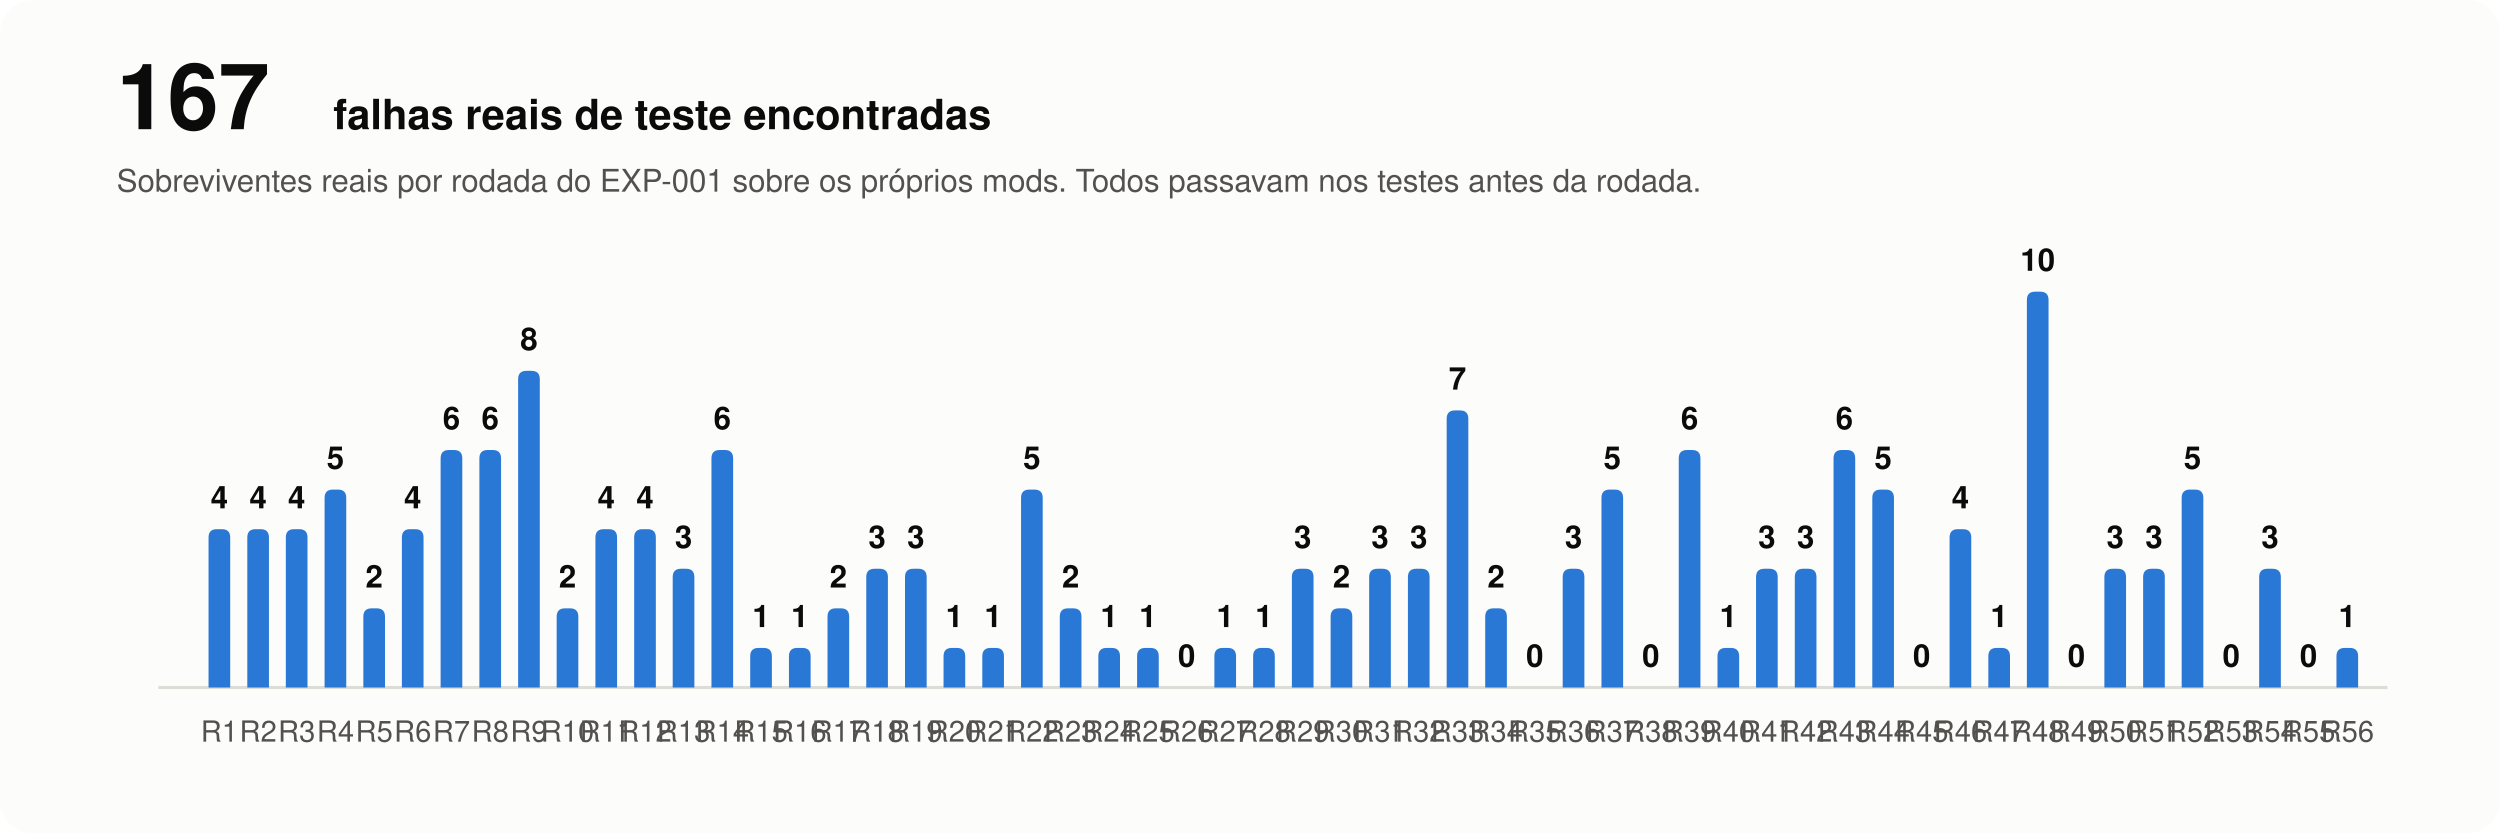
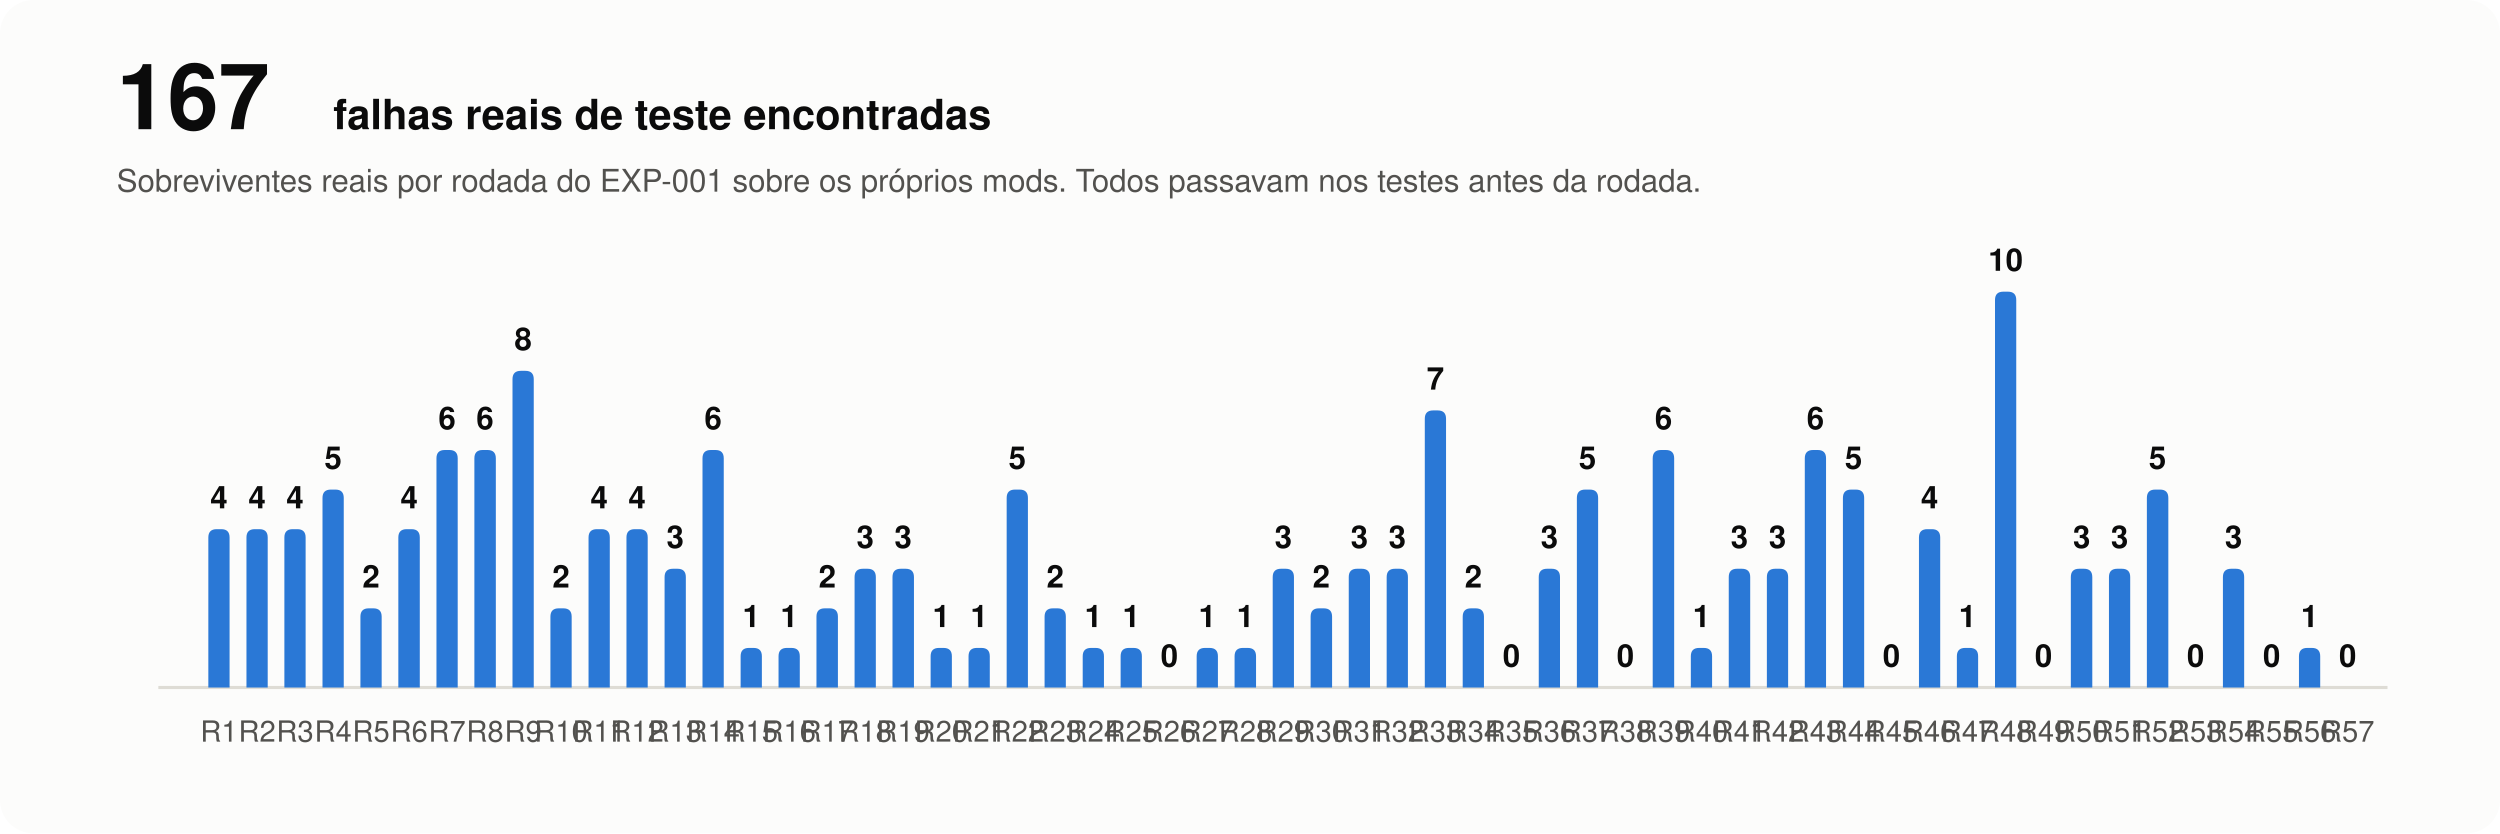
- <svg xmlns="http://www.w3.org/2000/svg" viewBox="0 0 1200 400" width="1200" height="400" role="img" aria-label="167 falhas reais de teste encontradas em 56 rodadas" font-family="ui-sans-serif, -apple-system, 'Segoe UI', Helvetica, Arial, sans-serif">
+ <svg xmlns="http://www.w3.org/2000/svg" viewBox="0 0 1200 400" width="1200" height="400" role="img" aria-label="167 falhas reais de teste encontradas em 57 rodadas" font-family="ui-sans-serif, -apple-system, 'Segoe UI', Helvetica, Arial, sans-serif">
  <style>
  .sup { fill: #fcfcfb; } .sup2 { fill: #f3f2ef; } .borda { stroke: #dedcd5; }
  .t1 { fill: #0b0b0b; } .t2 { fill: #52514e; } .t3 { fill: #8a887f; }
  .ac { fill: #2a78d6; } .acs { stroke: #2a78d6; } .acf { fill: #e8f1fb; }
  .ok { fill: #0f7a3d; } .okf { fill: #e3f3e8; }
  @media (prefers-color-scheme: dark) {
    .sup { fill: #1a1a19; } .sup2 { fill: #232322; } .borda { stroke: #3a3936; }
    .t1 { fill: #f0efec; } .t2 { fill: #c3c2b7; } .t3 { fill: #8f8d84; }
    .ac { fill: #3987e5; } .acs { stroke: #3987e5; } .acf { fill: #1d2c40; }
    .ok { fill: #4cc27a; } .okf { fill: #16301f; }
  }
  @media (prefers-reduced-motion: reduce) { * { animation: none !important; } }

  .barra { transform-box: fill-box; transform-origin: bottom; animation: cresce 1.1s cubic-bezier(.2,.8,.2,1); }
  @keyframes cresce { from { transform: scaleY(0); } to { transform: scaleY(1); } }
</style>
  <rect width="1200" height="400" rx="16" class="sup" />
  <text x="56" y="62" font-size="44" font-weight="800" class="t1">167</text>
  <text x="160" y="62" font-size="20" font-weight="700" class="t1">falhas reais de teste encontradas</text>
  <text x="56" y="92" font-size="15" class="t2">Sobreviventes reais por rodada do EXP-001 sobre os próprios mods. Todos passavam nos testes antes da rodada.</text>
  <line x1="76" y1="330" x2="1146" y2="330" class="borda" stroke-width="1.5" />
  <g class="barra">
-     <path d="M100.1,330 L100.1,258.0 Q100.1,254.0 104.1,254.0 L106.5,254.0 Q110.5,254.0 110.5,258.0 L110.5,330 Z" class="ac" />
-   </g>
-   <text x="105.3" y="244.0" font-size="15" font-weight="700" class="t1" text-anchor="middle">4</text>
-   <text x="105.3" y="356" font-size="14" class="t2" text-anchor="middle">R1</text>
-   <g class="barra">
-     <path d="M118.7,330 L118.7,258.0 Q118.7,254.0 122.7,254.0 L125.1,254.0 Q129.1,254.0 129.1,258.0 L129.1,330 Z" class="ac" />
-   </g>
-   <text x="123.9" y="244.0" font-size="15" font-weight="700" class="t1" text-anchor="middle">4</text>
-   <text x="123.9" y="356" font-size="14" class="t2" text-anchor="middle">R2</text>
-   <g class="barra">
-     <path d="M137.2,330 L137.2,258.0 Q137.2,254.0 141.2,254.0 L143.6,254.0 Q147.6,254.0 147.6,258.0 L147.6,330 Z" class="ac" />
-   </g>
-   <text x="142.4" y="244.0" font-size="15" font-weight="700" class="t1" text-anchor="middle">4</text>
-   <text x="142.4" y="356" font-size="14" class="t2" text-anchor="middle">R3</text>
-   <g class="barra">
-     <path d="M155.8,330 L155.8,239.0 Q155.8,235.0 159.8,235.0 L162.2,235.0 Q166.2,235.0 166.2,239.0 L166.2,330 Z" class="ac" />
-   </g>
-   <text x="161.0" y="225.0" font-size="15" font-weight="700" class="t1" text-anchor="middle">5</text>
-   <text x="161.0" y="356" font-size="14" class="t2" text-anchor="middle">R4</text>
-   <g class="barra">
-     <path d="M174.4,330 L174.4,296.0 Q174.4,292.0 178.4,292.0 L180.8,292.0 Q184.8,292.0 184.8,296.0 L184.8,330 Z" class="ac" />
-   </g>
-   <text x="179.6" y="282.0" font-size="15" font-weight="700" class="t1" text-anchor="middle">2</text>
-   <text x="179.6" y="356" font-size="14" class="t2" text-anchor="middle">R5</text>
-   <g class="barra">
-     <path d="M192.9,330 L192.9,258.0 Q192.9,254.0 196.9,254.0 L199.3,254.0 Q203.3,254.0 203.3,258.0 L203.3,330 Z" class="ac" />
-   </g>
-   <text x="198.1" y="244.0" font-size="15" font-weight="700" class="t1" text-anchor="middle">4</text>
-   <text x="198.1" y="356" font-size="14" class="t2" text-anchor="middle">R6</text>
-   <g class="barra">
-     <path d="M211.5,330 L211.5,220.0 Q211.5,216.0 215.5,216.0 L217.9,216.0 Q221.9,216.0 221.9,220.0 L221.9,330 Z" class="ac" />
-   </g>
-   <text x="216.7" y="206.0" font-size="15" font-weight="700" class="t1" text-anchor="middle">6</text>
-   <text x="216.7" y="356" font-size="14" class="t2" text-anchor="middle">R7</text>
-   <g class="barra">
-     <path d="M230.1,330 L230.1,220.0 Q230.1,216.0 234.1,216.0 L236.5,216.0 Q240.5,216.0 240.5,220.0 L240.5,330 Z" class="ac" />
-   </g>
-   <text x="235.3" y="206.0" font-size="15" font-weight="700" class="t1" text-anchor="middle">6</text>
-   <text x="235.3" y="356" font-size="14" class="t2" text-anchor="middle">R8</text>
-   <g class="barra">
-     <path d="M248.7,330 L248.7,182.0 Q248.7,178.0 252.7,178.0 L255.1,178.0 Q259.1,178.0 259.1,182.0 L259.1,330 Z" class="ac" />
-   </g>
-   <text x="253.9" y="168.0" font-size="15" font-weight="700" class="t1" text-anchor="middle">8</text>
-   <text x="253.9" y="356" font-size="14" class="t2" text-anchor="middle">R9</text>
-   <g class="barra">
-     <path d="M267.2,330 L267.2,296.0 Q267.2,292.0 271.2,292.0 L273.6,292.0 Q277.6,292.0 277.6,296.0 L277.6,330 Z" class="ac" />
-   </g>
-   <text x="272.4" y="282.0" font-size="15" font-weight="700" class="t1" text-anchor="middle">2</text>
-   <text x="272.4" y="356" font-size="14" class="t2" text-anchor="middle">R10</text>
-   <g class="barra">
-     <path d="M285.8,330 L285.8,258.0 Q285.8,254.0 289.8,254.0 L292.2,254.0 Q296.2,254.0 296.2,258.0 L296.2,330 Z" class="ac" />
-   </g>
-   <text x="291.0" y="244.0" font-size="15" font-weight="700" class="t1" text-anchor="middle">4</text>
-   <text x="291.0" y="356" font-size="14" class="t2" text-anchor="middle">R11</text>
-   <g class="barra">
-     <path d="M304.4,330 L304.4,258.0 Q304.4,254.0 308.4,254.0 L310.8,254.0 Q314.8,254.0 314.8,258.0 L314.8,330 Z" class="ac" />
-   </g>
-   <text x="309.6" y="244.0" font-size="15" font-weight="700" class="t1" text-anchor="middle">4</text>
-   <text x="309.6" y="356" font-size="14" class="t2" text-anchor="middle">R12</text>
-   <g class="barra">
-     <path d="M322.9,330 L322.9,277.0 Q322.9,273.0 326.9,273.0 L329.3,273.0 Q333.3,273.0 333.3,277.0 L333.3,330 Z" class="ac" />
-   </g>
-   <text x="328.1" y="263.0" font-size="15" font-weight="700" class="t1" text-anchor="middle">3</text>
-   <text x="328.1" y="356" font-size="14" class="t2" text-anchor="middle">R13</text>
-   <g class="barra">
-     <path d="M341.5,330 L341.5,220.0 Q341.5,216.0 345.5,216.0 L347.9,216.0 Q351.9,216.0 351.9,220.0 L351.9,330 Z" class="ac" />
-   </g>
-   <text x="346.7" y="206.0" font-size="15" font-weight="700" class="t1" text-anchor="middle">6</text>
-   <text x="346.7" y="356" font-size="14" class="t2" text-anchor="middle">R14</text>
-   <g class="barra">
-     <path d="M360.1,330 L360.1,315.0 Q360.1,311.0 364.1,311.0 L366.5,311.0 Q370.5,311.0 370.5,315.0 L370.5,330 Z" class="ac" />
-   </g>
-   <text x="365.3" y="301.0" font-size="15" font-weight="700" class="t1" text-anchor="middle">1</text>
-   <text x="365.3" y="356" font-size="14" class="t2" text-anchor="middle">R15</text>
-   <g class="barra">
-     <path d="M378.7,330 L378.7,315.0 Q378.7,311.0 382.7,311.0 L385.1,311.0 Q389.1,311.0 389.1,315.0 L389.1,330 Z" class="ac" />
-   </g>
-   <text x="383.9" y="301.0" font-size="15" font-weight="700" class="t1" text-anchor="middle">1</text>
-   <text x="383.9" y="356" font-size="14" class="t2" text-anchor="middle">R16</text>
-   <g class="barra">
-     <path d="M397.2,330 L397.2,296.0 Q397.2,292.0 401.2,292.0 L403.6,292.0 Q407.6,292.0 407.6,296.0 L407.6,330 Z" class="ac" />
-   </g>
-   <text x="402.4" y="282.0" font-size="15" font-weight="700" class="t1" text-anchor="middle">2</text>
-   <text x="402.4" y="356" font-size="14" class="t2" text-anchor="middle">R17</text>
-   <g class="barra">
-     <path d="M415.8,330 L415.8,277.0 Q415.8,273.0 419.8,273.0 L422.2,273.0 Q426.2,273.0 426.2,277.0 L426.2,330 Z" class="ac" />
-   </g>
-   <text x="421.0" y="263.0" font-size="15" font-weight="700" class="t1" text-anchor="middle">3</text>
-   <text x="421.0" y="356" font-size="14" class="t2" text-anchor="middle">R18</text>
-   <g class="barra">
-     <path d="M434.4,330 L434.4,277.0 Q434.4,273.0 438.4,273.0 L440.8,273.0 Q444.8,273.0 444.8,277.0 L444.8,330 Z" class="ac" />
-   </g>
-   <text x="439.6" y="263.0" font-size="15" font-weight="700" class="t1" text-anchor="middle">3</text>
-   <text x="439.6" y="356" font-size="14" class="t2" text-anchor="middle">R19</text>
-   <g class="barra">
-     <path d="M452.9,330 L452.9,315.0 Q452.9,311.0 456.9,311.0 L459.3,311.0 Q463.3,311.0 463.3,315.0 L463.3,330 Z" class="ac" />
-   </g>
-   <text x="458.1" y="301.0" font-size="15" font-weight="700" class="t1" text-anchor="middle">1</text>
-   <text x="458.1" y="356" font-size="14" class="t2" text-anchor="middle">R20</text>
-   <g class="barra">
-     <path d="M471.5,330 L471.5,315.0 Q471.5,311.0 475.5,311.0 L477.9,311.0 Q481.9,311.0 481.9,315.0 L481.9,330 Z" class="ac" />
-   </g>
-   <text x="476.7" y="301.0" font-size="15" font-weight="700" class="t1" text-anchor="middle">1</text>
-   <text x="476.7" y="356" font-size="14" class="t2" text-anchor="middle">R21</text>
-   <g class="barra">
-     <path d="M490.1,330 L490.1,239.0 Q490.1,235.0 494.1,235.0 L496.5,235.0 Q500.5,235.0 500.5,239.0 L500.5,330 Z" class="ac" />
-   </g>
-   <text x="495.3" y="225.0" font-size="15" font-weight="700" class="t1" text-anchor="middle">5</text>
-   <text x="495.3" y="356" font-size="14" class="t2" text-anchor="middle">R22</text>
-   <g class="barra">
-     <path d="M508.7,330 L508.7,296.0 Q508.7,292.0 512.7,292.0 L515.1,292.0 Q519.1,292.0 519.1,296.0 L519.1,330 Z" class="ac" />
-   </g>
-   <text x="513.9" y="282.0" font-size="15" font-weight="700" class="t1" text-anchor="middle">2</text>
-   <text x="513.9" y="356" font-size="14" class="t2" text-anchor="middle">R23</text>
-   <g class="barra">
-     <path d="M527.2,330 L527.2,315.0 Q527.2,311.0 531.2,311.0 L533.6,311.0 Q537.6,311.0 537.6,315.0 L537.6,330 Z" class="ac" />
-   </g>
-   <text x="532.4" y="301.0" font-size="15" font-weight="700" class="t1" text-anchor="middle">1</text>
-   <text x="532.4" y="356" font-size="14" class="t2" text-anchor="middle">R24</text>
-   <g class="barra">
-     <path d="M545.8,330 L545.8,315.0 Q545.8,311.0 549.8,311.0 L552.2,311.0 Q556.2,311.0 556.2,315.0 L556.2,330 Z" class="ac" />
-   </g>
-   <text x="551.0" y="301.0" font-size="15" font-weight="700" class="t1" text-anchor="middle">1</text>
-   <text x="551.0" y="356" font-size="14" class="t2" text-anchor="middle">R25</text>
-   <g class="barra">
-     <path d="M564.4,330 L564.4,330.0 Q564.4,330.0 564.4,330.0 L574.8,330.0 Q574.8,330.0 574.8,330.0 L574.8,330 Z" class="ac" />
-   </g>
-   <text x="569.6" y="320.0" font-size="15" font-weight="700" class="t1" text-anchor="middle">0</text>
-   <text x="569.6" y="356" font-size="14" class="t2" text-anchor="middle">R26</text>
-   <g class="barra">
-     <path d="M582.9,330 L582.9,315.0 Q582.9,311.0 586.9,311.0 L589.3,311.0 Q593.3,311.0 593.3,315.0 L593.3,330 Z" class="ac" />
-   </g>
-   <text x="588.1" y="301.0" font-size="15" font-weight="700" class="t1" text-anchor="middle">1</text>
-   <text x="588.1" y="356" font-size="14" class="t2" text-anchor="middle">R27</text>
-   <g class="barra">
-     <path d="M601.5,330 L601.5,315.0 Q601.5,311.0 605.5,311.0 L607.9,311.0 Q611.9,311.0 611.9,315.0 L611.9,330 Z" class="ac" />
-   </g>
-   <text x="606.7" y="301.0" font-size="15" font-weight="700" class="t1" text-anchor="middle">1</text>
-   <text x="606.7" y="356" font-size="14" class="t2" text-anchor="middle">R28</text>
-   <g class="barra">
-     <path d="M620.1,330 L620.1,277.0 Q620.1,273.0 624.1,273.0 L626.5,273.0 Q630.5,273.0 630.5,277.0 L630.5,330 Z" class="ac" />
-   </g>
-   <text x="625.3" y="263.0" font-size="15" font-weight="700" class="t1" text-anchor="middle">3</text>
-   <text x="625.3" y="356" font-size="14" class="t2" text-anchor="middle">R29</text>
-   <g class="barra">
-     <path d="M638.7,330 L638.7,296.0 Q638.7,292.0 642.7,292.0 L645.1,292.0 Q649.1,292.0 649.1,296.0 L649.1,330 Z" class="ac" />
-   </g>
-   <text x="643.9" y="282.0" font-size="15" font-weight="700" class="t1" text-anchor="middle">2</text>
-   <text x="643.9" y="356" font-size="14" class="t2" text-anchor="middle">R30</text>
-   <g class="barra">
-     <path d="M657.2,330 L657.2,277.0 Q657.2,273.0 661.2,273.0 L663.6,273.0 Q667.6,273.0 667.6,277.0 L667.6,330 Z" class="ac" />
-   </g>
-   <text x="662.4" y="263.0" font-size="15" font-weight="700" class="t1" text-anchor="middle">3</text>
-   <text x="662.4" y="356" font-size="14" class="t2" text-anchor="middle">R31</text>
-   <g class="barra">
-     <path d="M675.8,330 L675.8,277.0 Q675.8,273.0 679.8,273.0 L682.2,273.0 Q686.2,273.0 686.2,277.0 L686.2,330 Z" class="ac" />
-   </g>
-   <text x="681.0" y="263.0" font-size="15" font-weight="700" class="t1" text-anchor="middle">3</text>
-   <text x="681.0" y="356" font-size="14" class="t2" text-anchor="middle">R32</text>
-   <g class="barra">
-     <path d="M694.4,330 L694.4,201.0 Q694.4,197.0 698.4,197.0 L700.8,197.0 Q704.8,197.0 704.8,201.0 L704.8,330 Z" class="ac" />
-   </g>
-   <text x="699.6" y="187.0" font-size="15" font-weight="700" class="t1" text-anchor="middle">7</text>
-   <text x="699.6" y="356" font-size="14" class="t2" text-anchor="middle">R33</text>
-   <g class="barra">
-     <path d="M712.9,330 L712.9,296.0 Q712.9,292.0 716.9,292.0 L719.3,292.0 Q723.3,292.0 723.3,296.0 L723.3,330 Z" class="ac" />
-   </g>
-   <text x="718.1" y="282.0" font-size="15" font-weight="700" class="t1" text-anchor="middle">2</text>
-   <text x="718.1" y="356" font-size="14" class="t2" text-anchor="middle">R34</text>
-   <g class="barra">
-     <path d="M731.5,330 L731.5,330.0 Q731.5,330.0 731.5,330.0 L741.9,330.0 Q741.9,330.0 741.9,330.0 L741.9,330 Z" class="ac" />
-   </g>
-   <text x="736.7" y="320.0" font-size="15" font-weight="700" class="t1" text-anchor="middle">0</text>
-   <text x="736.7" y="356" font-size="14" class="t2" text-anchor="middle">R35</text>
-   <g class="barra">
-     <path d="M750.1,330 L750.1,277.0 Q750.1,273.0 754.1,273.0 L756.5,273.0 Q760.5,273.0 760.5,277.0 L760.5,330 Z" class="ac" />
-   </g>
-   <text x="755.3" y="263.0" font-size="15" font-weight="700" class="t1" text-anchor="middle">3</text>
-   <text x="755.3" y="356" font-size="14" class="t2" text-anchor="middle">R36</text>
-   <g class="barra">
-     <path d="M768.7,330 L768.7,239.0 Q768.7,235.0 772.7,235.0 L775.1,235.0 Q779.1,235.0 779.1,239.0 L779.1,330 Z" class="ac" />
-   </g>
-   <text x="773.9" y="225.0" font-size="15" font-weight="700" class="t1" text-anchor="middle">5</text>
-   <text x="773.9" y="356" font-size="14" class="t2" text-anchor="middle">R37</text>
-   <g class="barra">
-     <path d="M787.2,330 L787.2,330.0 Q787.2,330.0 787.2,330.0 L797.6,330.0 Q797.6,330.0 797.6,330.0 L797.6,330 Z" class="ac" />
-   </g>
-   <text x="792.4" y="320.0" font-size="15" font-weight="700" class="t1" text-anchor="middle">0</text>
-   <text x="792.4" y="356" font-size="14" class="t2" text-anchor="middle">R38</text>
-   <g class="barra">
-     <path d="M805.8,330 L805.8,220.0 Q805.8,216.0 809.8,216.0 L812.2,216.0 Q816.2,216.0 816.2,220.0 L816.2,330 Z" class="ac" />
-   </g>
-   <text x="811.0" y="206.0" font-size="15" font-weight="700" class="t1" text-anchor="middle">6</text>
-   <text x="811.0" y="356" font-size="14" class="t2" text-anchor="middle">R39</text>
-   <g class="barra">
-     <path d="M824.4,330 L824.4,315.0 Q824.4,311.0 828.4,311.0 L830.8,311.0 Q834.8,311.0 834.8,315.0 L834.8,330 Z" class="ac" />
-   </g>
-   <text x="829.6" y="301.0" font-size="15" font-weight="700" class="t1" text-anchor="middle">1</text>
-   <text x="829.6" y="356" font-size="14" class="t2" text-anchor="middle">R40</text>
-   <g class="barra">
-     <path d="M842.9,330 L842.9,277.0 Q842.9,273.0 846.9,273.0 L849.3,273.0 Q853.3,273.0 853.3,277.0 L853.3,330 Z" class="ac" />
-   </g>
-   <text x="848.1" y="263.0" font-size="15" font-weight="700" class="t1" text-anchor="middle">3</text>
-   <text x="848.1" y="356" font-size="14" class="t2" text-anchor="middle">R41</text>
-   <g class="barra">
-     <path d="M861.5,330 L861.5,277.0 Q861.5,273.0 865.5,273.0 L867.9,273.0 Q871.9,273.0 871.9,277.0 L871.9,330 Z" class="ac" />
-   </g>
-   <text x="866.7" y="263.0" font-size="15" font-weight="700" class="t1" text-anchor="middle">3</text>
-   <text x="866.7" y="356" font-size="14" class="t2" text-anchor="middle">R42</text>
-   <g class="barra">
-     <path d="M880.1,330 L880.1,220.0 Q880.1,216.0 884.1,216.0 L886.5,216.0 Q890.5,216.0 890.5,220.0 L890.5,330 Z" class="ac" />
-   </g>
-   <text x="885.3" y="206.0" font-size="15" font-weight="700" class="t1" text-anchor="middle">6</text>
-   <text x="885.3" y="356" font-size="14" class="t2" text-anchor="middle">R43</text>
-   <g class="barra">
-     <path d="M898.7,330 L898.7,239.0 Q898.7,235.0 902.7,235.0 L905.1,235.0 Q909.1,235.0 909.1,239.0 L909.1,330 Z" class="ac" />
-   </g>
-   <text x="903.9" y="225.0" font-size="15" font-weight="700" class="t1" text-anchor="middle">5</text>
-   <text x="903.9" y="356" font-size="14" class="t2" text-anchor="middle">R44</text>
-   <g class="barra">
-     <path d="M917.2,330 L917.2,330.0 Q917.2,330.0 917.2,330.0 L927.6,330.0 Q927.6,330.0 927.6,330.0 L927.6,330 Z" class="ac" />
-   </g>
-   <text x="922.4" y="320.0" font-size="15" font-weight="700" class="t1" text-anchor="middle">0</text>
-   <text x="922.4" y="356" font-size="14" class="t2" text-anchor="middle">R45</text>
-   <g class="barra">
-     <path d="M935.8,330 L935.8,258.0 Q935.8,254.0 939.8,254.0 L942.2,254.0 Q946.2,254.0 946.2,258.0 L946.2,330 Z" class="ac" />
-   </g>
-   <text x="941.0" y="244.0" font-size="15" font-weight="700" class="t1" text-anchor="middle">4</text>
-   <text x="941.0" y="356" font-size="14" class="t2" text-anchor="middle">R46</text>
-   <g class="barra">
-     <path d="M954.4,330 L954.4,315.0 Q954.4,311.0 958.4,311.0 L960.8,311.0 Q964.8,311.0 964.8,315.0 L964.8,330 Z" class="ac" />
-   </g>
-   <text x="959.6" y="301.0" font-size="15" font-weight="700" class="t1" text-anchor="middle">1</text>
-   <text x="959.6" y="356" font-size="14" class="t2" text-anchor="middle">R47</text>
-   <g class="barra">
-     <path d="M972.9,330 L972.9,144.0 Q972.9,140.0 976.9,140.0 L979.3,140.0 Q983.3,140.0 983.3,144.0 L983.3,330 Z" class="ac" />
-   </g>
-   <text x="978.1" y="130.0" font-size="15" font-weight="700" class="t1" text-anchor="middle">10</text>
-   <text x="978.1" y="356" font-size="14" class="t2" text-anchor="middle">R48</text>
-   <g class="barra">
-     <path d="M991.5,330 L991.5,330.0 Q991.5,330.0 991.5,330.0 L1001.9,330.0 Q1001.9,330.0 1001.9,330.0 L1001.9,330 Z" class="ac" />
-   </g>
-   <text x="996.7" y="320.0" font-size="15" font-weight="700" class="t1" text-anchor="middle">0</text>
-   <text x="996.7" y="356" font-size="14" class="t2" text-anchor="middle">R49</text>
-   <g class="barra">
-     <path d="M1010.1,330 L1010.1,277.0 Q1010.1,273.0 1014.1,273.0 L1016.5,273.0 Q1020.5,273.0 1020.5,277.0 L1020.5,330 Z" class="ac" />
-   </g>
-   <text x="1015.3" y="263.0" font-size="15" font-weight="700" class="t1" text-anchor="middle">3</text>
-   <text x="1015.3" y="356" font-size="14" class="t2" text-anchor="middle">R50</text>
-   <g class="barra">
-     <path d="M1028.7,330 L1028.7,277.0 Q1028.7,273.0 1032.7,273.0 L1035.1,273.0 Q1039.1,273.0 1039.1,277.0 L1039.1,330 Z" class="ac" />
-   </g>
-   <text x="1033.9" y="263.0" font-size="15" font-weight="700" class="t1" text-anchor="middle">3</text>
-   <text x="1033.9" y="356" font-size="14" class="t2" text-anchor="middle">R51</text>
-   <g class="barra">
-     <path d="M1047.2,330 L1047.2,239.0 Q1047.2,235.0 1051.2,235.0 L1053.6,235.0 Q1057.6,235.0 1057.6,239.0 L1057.6,330 Z" class="ac" />
-   </g>
-   <text x="1052.4" y="225.0" font-size="15" font-weight="700" class="t1" text-anchor="middle">5</text>
-   <text x="1052.4" y="356" font-size="14" class="t2" text-anchor="middle">R52</text>
-   <g class="barra">
-     <path d="M1065.8,330 L1065.8,330.0 Q1065.8,330.0 1065.8,330.0 L1076.2,330.0 Q1076.2,330.0 1076.2,330.0 L1076.2,330 Z" class="ac" />
-   </g>
-   <text x="1071.0" y="320.0" font-size="15" font-weight="700" class="t1" text-anchor="middle">0</text>
-   <text x="1071.0" y="356" font-size="14" class="t2" text-anchor="middle">R53</text>
-   <g class="barra">
-     <path d="M1084.4,330 L1084.4,277.0 Q1084.4,273.0 1088.4,273.0 L1090.8,273.0 Q1094.8,273.0 1094.8,277.0 L1094.8,330 Z" class="ac" />
-   </g>
-   <text x="1089.6" y="263.0" font-size="15" font-weight="700" class="t1" text-anchor="middle">3</text>
-   <text x="1089.6" y="356" font-size="14" class="t2" text-anchor="middle">R54</text>
-   <g class="barra">
-     <path d="M1102.9,330 L1102.9,330.0 Q1102.9,330.0 1102.9,330.0 L1113.3,330.0 Q1113.3,330.0 1113.3,330.0 L1113.3,330 Z" class="ac" />
-   </g>
-   <text x="1108.1" y="320.0" font-size="15" font-weight="700" class="t1" text-anchor="middle">0</text>
-   <text x="1108.1" y="356" font-size="14" class="t2" text-anchor="middle">R55</text>
-   <g class="barra">
-     <path d="M1121.5,330 L1121.5,315.0 Q1121.5,311.0 1125.5,311.0 L1127.9,311.0 Q1131.9,311.0 1131.9,315.0 L1131.9,330 Z" class="ac" />
-   </g>
-   <text x="1126.7" y="301.0" font-size="15" font-weight="700" class="t1" text-anchor="middle">1</text>
-   <text x="1126.7" y="356" font-size="14" class="t2" text-anchor="middle">R56</text>
+     <path d="M100.0,330 L100.0,258.0 Q100.0,254.0 104.0,254.0 L106.2,254.0 Q110.2,254.0 110.2,258.0 L110.2,330 Z" class="ac" />
+   </g>
+   <text x="105.1" y="244.0" font-size="15" font-weight="700" class="t1" text-anchor="middle">4</text>
+   <text x="105.1" y="356" font-size="14" class="t2" text-anchor="middle">R1</text>
+   <g class="barra">
+     <path d="M118.3,330 L118.3,258.0 Q118.3,254.0 122.3,254.0 L124.5,254.0 Q128.5,254.0 128.5,258.0 L128.5,330 Z" class="ac" />
+   </g>
+   <text x="123.4" y="244.0" font-size="15" font-weight="700" class="t1" text-anchor="middle">4</text>
+   <text x="123.4" y="356" font-size="14" class="t2" text-anchor="middle">R2</text>
+   <g class="barra">
+     <path d="M136.5,330 L136.5,258.0 Q136.5,254.0 140.5,254.0 L142.7,254.0 Q146.7,254.0 146.7,258.0 L146.7,330 Z" class="ac" />
+   </g>
+   <text x="141.6" y="244.0" font-size="15" font-weight="700" class="t1" text-anchor="middle">4</text>
+   <text x="141.6" y="356" font-size="14" class="t2" text-anchor="middle">R3</text>
+   <g class="barra">
+     <path d="M154.8,330 L154.8,239.0 Q154.8,235.0 158.8,235.0 L161.0,235.0 Q165.0,235.0 165.0,239.0 L165.0,330 Z" class="ac" />
+   </g>
+   <text x="159.9" y="225.0" font-size="15" font-weight="700" class="t1" text-anchor="middle">5</text>
+   <text x="159.9" y="356" font-size="14" class="t2" text-anchor="middle">R4</text>
+   <g class="barra">
+     <path d="M173.0,330 L173.0,296.0 Q173.0,292.0 177.0,292.0 L179.2,292.0 Q183.2,292.0 183.2,296.0 L183.2,330 Z" class="ac" />
+   </g>
+   <text x="178.1" y="282.0" font-size="15" font-weight="700" class="t1" text-anchor="middle">2</text>
+   <text x="178.1" y="356" font-size="14" class="t2" text-anchor="middle">R5</text>
+   <g class="barra">
+     <path d="M191.2,330 L191.2,258.0 Q191.2,254.0 195.2,254.0 L197.5,254.0 Q201.5,254.0 201.5,258.0 L201.5,330 Z" class="ac" />
+   </g>
+   <text x="196.4" y="244.0" font-size="15" font-weight="700" class="t1" text-anchor="middle">4</text>
+   <text x="196.4" y="356" font-size="14" class="t2" text-anchor="middle">R6</text>
+   <g class="barra">
+     <path d="M209.5,330 L209.5,220.0 Q209.5,216.0 213.5,216.0 L215.7,216.0 Q219.7,216.0 219.7,220.0 L219.7,330 Z" class="ac" />
+   </g>
+   <text x="214.6" y="206.0" font-size="15" font-weight="700" class="t1" text-anchor="middle">6</text>
+   <text x="214.6" y="356" font-size="14" class="t2" text-anchor="middle">R7</text>
+   <g class="barra">
+     <path d="M227.7,330 L227.7,220.0 Q227.7,216.0 231.7,216.0 L234.0,216.0 Q238.0,216.0 238.0,220.0 L238.0,330 Z" class="ac" />
+   </g>
+   <text x="232.8" y="206.0" font-size="15" font-weight="700" class="t1" text-anchor="middle">6</text>
+   <text x="232.8" y="356" font-size="14" class="t2" text-anchor="middle">R8</text>
+   <g class="barra">
+     <path d="M246.0,330 L246.0,182.0 Q246.0,178.0 250.0,178.0 L252.2,178.0 Q256.2,178.0 256.2,182.0 L256.2,330 Z" class="ac" />
+   </g>
+   <text x="251.1" y="168.0" font-size="15" font-weight="700" class="t1" text-anchor="middle">8</text>
+   <text x="251.1" y="356" font-size="14" class="t2" text-anchor="middle">R9</text>
+   <g class="barra">
+     <path d="M264.2,330 L264.2,296.0 Q264.2,292.0 268.2,292.0 L270.4,292.0 Q274.4,292.0 274.4,296.0 L274.4,330 Z" class="ac" />
+   </g>
+   <text x="269.3" y="282.0" font-size="15" font-weight="700" class="t1" text-anchor="middle">2</text>
+   <text x="269.3" y="356" font-size="14" class="t2" text-anchor="middle">R10</text>
+   <g class="barra">
+     <path d="M282.5,330 L282.5,258.0 Q282.5,254.0 286.5,254.0 L288.7,254.0 Q292.7,254.0 292.7,258.0 L292.7,330 Z" class="ac" />
+   </g>
+   <text x="287.6" y="244.0" font-size="15" font-weight="700" class="t1" text-anchor="middle">4</text>
+   <text x="287.6" y="356" font-size="14" class="t2" text-anchor="middle">R11</text>
+   <g class="barra">
+     <path d="M300.7,330 L300.7,258.0 Q300.7,254.0 304.7,254.0 L306.9,254.0 Q310.9,254.0 310.9,258.0 L310.9,330 Z" class="ac" />
+   </g>
+   <text x="305.8" y="244.0" font-size="15" font-weight="700" class="t1" text-anchor="middle">4</text>
+   <text x="305.8" y="356" font-size="14" class="t2" text-anchor="middle">R12</text>
+   <g class="barra">
+     <path d="M319.0,330 L319.0,277.0 Q319.0,273.0 323.0,273.0 L325.2,273.0 Q329.2,273.0 329.2,277.0 L329.2,330 Z" class="ac" />
+   </g>
+   <text x="324.1" y="263.0" font-size="15" font-weight="700" class="t1" text-anchor="middle">3</text>
+   <text x="324.1" y="356" font-size="14" class="t2" text-anchor="middle">R13</text>
+   <g class="barra">
+     <path d="M337.2,330 L337.2,220.0 Q337.2,216.0 341.2,216.0 L343.4,216.0 Q347.4,216.0 347.4,220.0 L347.4,330 Z" class="ac" />
+   </g>
+   <text x="342.3" y="206.0" font-size="15" font-weight="700" class="t1" text-anchor="middle">6</text>
+   <text x="342.3" y="356" font-size="14" class="t2" text-anchor="middle">R14</text>
+   <g class="barra">
+     <path d="M355.5,330 L355.5,315.0 Q355.5,311.0 359.5,311.0 L361.7,311.0 Q365.7,311.0 365.7,315.0 L365.7,330 Z" class="ac" />
+   </g>
+   <text x="360.6" y="301.0" font-size="15" font-weight="700" class="t1" text-anchor="middle">1</text>
+   <text x="360.6" y="356" font-size="14" class="t2" text-anchor="middle">R15</text>
+   <g class="barra">
+     <path d="M373.7,330 L373.7,315.0 Q373.7,311.0 377.7,311.0 L379.9,311.0 Q383.9,311.0 383.9,315.0 L383.9,330 Z" class="ac" />
+   </g>
+   <text x="378.8" y="301.0" font-size="15" font-weight="700" class="t1" text-anchor="middle">1</text>
+   <text x="378.8" y="356" font-size="14" class="t2" text-anchor="middle">R16</text>
+   <g class="barra">
+     <path d="M391.9,330 L391.9,296.0 Q391.9,292.0 395.9,292.0 L398.2,292.0 Q402.2,292.0 402.2,296.0 L402.2,330 Z" class="ac" />
+   </g>
+   <text x="397.1" y="282.0" font-size="15" font-weight="700" class="t1" text-anchor="middle">2</text>
+   <text x="397.1" y="356" font-size="14" class="t2" text-anchor="middle">R17</text>
+   <g class="barra">
+     <path d="M410.2,330 L410.2,277.0 Q410.2,273.0 414.2,273.0 L416.4,273.0 Q420.4,273.0 420.4,277.0 L420.4,330 Z" class="ac" />
+   </g>
+   <text x="415.3" y="263.0" font-size="15" font-weight="700" class="t1" text-anchor="middle">3</text>
+   <text x="415.3" y="356" font-size="14" class="t2" text-anchor="middle">R18</text>
+   <g class="barra">
+     <path d="M428.4,330 L428.4,277.0 Q428.4,273.0 432.4,273.0 L434.7,273.0 Q438.7,273.0 438.7,277.0 L438.7,330 Z" class="ac" />
+   </g>
+   <text x="433.5" y="263.0" font-size="15" font-weight="700" class="t1" text-anchor="middle">3</text>
+   <text x="433.5" y="356" font-size="14" class="t2" text-anchor="middle">R19</text>
+   <g class="barra">
+     <path d="M446.7,330 L446.7,315.0 Q446.7,311.0 450.7,311.0 L452.9,311.0 Q456.9,311.0 456.9,315.0 L456.9,330 Z" class="ac" />
+   </g>
+   <text x="451.8" y="301.0" font-size="15" font-weight="700" class="t1" text-anchor="middle">1</text>
+   <text x="451.8" y="356" font-size="14" class="t2" text-anchor="middle">R20</text>
+   <g class="barra">
+     <path d="M464.9,330 L464.9,315.0 Q464.9,311.0 468.9,311.0 L471.1,311.0 Q475.1,311.0 475.1,315.0 L475.1,330 Z" class="ac" />
+   </g>
+   <text x="470.0" y="301.0" font-size="15" font-weight="700" class="t1" text-anchor="middle">1</text>
+   <text x="470.0" y="356" font-size="14" class="t2" text-anchor="middle">R21</text>
+   <g class="barra">
+     <path d="M483.2,330 L483.2,239.0 Q483.2,235.0 487.2,235.0 L489.4,235.0 Q493.4,235.0 493.4,239.0 L493.4,330 Z" class="ac" />
+   </g>
+   <text x="488.3" y="225.0" font-size="15" font-weight="700" class="t1" text-anchor="middle">5</text>
+   <text x="488.3" y="356" font-size="14" class="t2" text-anchor="middle">R22</text>
+   <g class="barra">
+     <path d="M501.4,330 L501.4,296.0 Q501.4,292.0 505.4,292.0 L507.6,292.0 Q511.6,292.0 511.6,296.0 L511.6,330 Z" class="ac" />
+   </g>
+   <text x="506.5" y="282.0" font-size="15" font-weight="700" class="t1" text-anchor="middle">2</text>
+   <text x="506.5" y="356" font-size="14" class="t2" text-anchor="middle">R23</text>
+   <g class="barra">
+     <path d="M519.7,330 L519.7,315.0 Q519.7,311.0 523.7,311.0 L525.9,311.0 Q529.9,311.0 529.9,315.0 L529.9,330 Z" class="ac" />
+   </g>
+   <text x="524.8" y="301.0" font-size="15" font-weight="700" class="t1" text-anchor="middle">1</text>
+   <text x="524.8" y="356" font-size="14" class="t2" text-anchor="middle">R24</text>
+   <g class="barra">
+     <path d="M537.9,330 L537.9,315.0 Q537.9,311.0 541.9,311.0 L544.1,311.0 Q548.1,311.0 548.1,315.0 L548.1,330 Z" class="ac" />
+   </g>
+   <text x="543.0" y="301.0" font-size="15" font-weight="700" class="t1" text-anchor="middle">1</text>
+   <text x="543.0" y="356" font-size="14" class="t2" text-anchor="middle">R25</text>
+   <g class="barra">
+     <path d="M556.2,330 L556.2,330.0 Q556.2,330.0 556.2,330.0 L566.4,330.0 Q566.4,330.0 566.4,330.0 L566.4,330 Z" class="ac" />
+   </g>
+   <text x="561.3" y="320.0" font-size="15" font-weight="700" class="t1" text-anchor="middle">0</text>
+   <text x="561.3" y="356" font-size="14" class="t2" text-anchor="middle">R26</text>
+   <g class="barra">
+     <path d="M574.4,330 L574.4,315.0 Q574.4,311.0 578.4,311.0 L580.6,311.0 Q584.6,311.0 584.6,315.0 L584.6,330 Z" class="ac" />
+   </g>
+   <text x="579.5" y="301.0" font-size="15" font-weight="700" class="t1" text-anchor="middle">1</text>
+   <text x="579.5" y="356" font-size="14" class="t2" text-anchor="middle">R27</text>
+   <g class="barra">
+     <path d="M592.6,330 L592.6,315.0 Q592.6,311.0 596.6,311.0 L598.9,311.0 Q602.9,311.0 602.9,315.0 L602.9,330 Z" class="ac" />
+   </g>
+   <text x="597.8" y="301.0" font-size="15" font-weight="700" class="t1" text-anchor="middle">1</text>
+   <text x="597.8" y="356" font-size="14" class="t2" text-anchor="middle">R28</text>
+   <g class="barra">
+     <path d="M610.9,330 L610.9,277.0 Q610.9,273.0 614.9,273.0 L617.1,273.0 Q621.1,273.0 621.1,277.0 L621.1,330 Z" class="ac" />
+   </g>
+   <text x="616.0" y="263.0" font-size="15" font-weight="700" class="t1" text-anchor="middle">3</text>
+   <text x="616.0" y="356" font-size="14" class="t2" text-anchor="middle">R29</text>
+   <g class="barra">
+     <path d="M629.1,330 L629.1,296.0 Q629.1,292.0 633.1,292.0 L635.4,292.0 Q639.4,292.0 639.4,296.0 L639.4,330 Z" class="ac" />
+   </g>
+   <text x="634.2" y="282.0" font-size="15" font-weight="700" class="t1" text-anchor="middle">2</text>
+   <text x="634.2" y="356" font-size="14" class="t2" text-anchor="middle">R30</text>
+   <g class="barra">
+     <path d="M647.4,330 L647.4,277.0 Q647.4,273.0 651.4,273.0 L653.6,273.0 Q657.6,273.0 657.6,277.0 L657.6,330 Z" class="ac" />
+   </g>
+   <text x="652.5" y="263.0" font-size="15" font-weight="700" class="t1" text-anchor="middle">3</text>
+   <text x="652.5" y="356" font-size="14" class="t2" text-anchor="middle">R31</text>
+   <g class="barra">
+     <path d="M665.6,330 L665.6,277.0 Q665.6,273.0 669.6,273.0 L671.8,273.0 Q675.8,273.0 675.8,277.0 L675.8,330 Z" class="ac" />
+   </g>
+   <text x="670.7" y="263.0" font-size="15" font-weight="700" class="t1" text-anchor="middle">3</text>
+   <text x="670.7" y="356" font-size="14" class="t2" text-anchor="middle">R32</text>
+   <g class="barra">
+     <path d="M683.9,330 L683.9,201.0 Q683.9,197.0 687.9,197.0 L690.1,197.0 Q694.1,197.0 694.1,201.0 L694.1,330 Z" class="ac" />
+   </g>
+   <text x="689.0" y="187.0" font-size="15" font-weight="700" class="t1" text-anchor="middle">7</text>
+   <text x="689.0" y="356" font-size="14" class="t2" text-anchor="middle">R33</text>
+   <g class="barra">
+     <path d="M702.1,330 L702.1,296.0 Q702.1,292.0 706.1,292.0 L708.3,292.0 Q712.3,292.0 712.3,296.0 L712.3,330 Z" class="ac" />
+   </g>
+   <text x="707.2" y="282.0" font-size="15" font-weight="700" class="t1" text-anchor="middle">2</text>
+   <text x="707.2" y="356" font-size="14" class="t2" text-anchor="middle">R34</text>
+   <g class="barra">
+     <path d="M720.4,330 L720.4,330.0 Q720.4,330.0 720.4,330.0 L730.6,330.0 Q730.6,330.0 730.6,330.0 L730.6,330 Z" class="ac" />
+   </g>
+   <text x="725.5" y="320.0" font-size="15" font-weight="700" class="t1" text-anchor="middle">0</text>
+   <text x="725.5" y="356" font-size="14" class="t2" text-anchor="middle">R35</text>
+   <g class="barra">
+     <path d="M738.6,330 L738.6,277.0 Q738.6,273.0 742.6,273.0 L744.8,273.0 Q748.8,273.0 748.8,277.0 L748.8,330 Z" class="ac" />
+   </g>
+   <text x="743.7" y="263.0" font-size="15" font-weight="700" class="t1" text-anchor="middle">3</text>
+   <text x="743.7" y="356" font-size="14" class="t2" text-anchor="middle">R36</text>
+   <g class="barra">
+     <path d="M756.9,330 L756.9,239.0 Q756.9,235.0 760.9,235.0 L763.1,235.0 Q767.1,235.0 767.1,239.0 L767.1,330 Z" class="ac" />
+   </g>
+   <text x="762.0" y="225.0" font-size="15" font-weight="700" class="t1" text-anchor="middle">5</text>
+   <text x="762.0" y="356" font-size="14" class="t2" text-anchor="middle">R37</text>
+   <g class="barra">
+     <path d="M775.1,330 L775.1,330.0 Q775.1,330.0 775.1,330.0 L785.3,330.0 Q785.3,330.0 785.3,330.0 L785.3,330 Z" class="ac" />
+   </g>
+   <text x="780.2" y="320.0" font-size="15" font-weight="700" class="t1" text-anchor="middle">0</text>
+   <text x="780.2" y="356" font-size="14" class="t2" text-anchor="middle">R38</text>
+   <g class="barra">
+     <path d="M793.3,330 L793.3,220.0 Q793.3,216.0 797.3,216.0 L799.6,216.0 Q803.6,216.0 803.6,220.0 L803.6,330 Z" class="ac" />
+   </g>
+   <text x="798.5" y="206.0" font-size="15" font-weight="700" class="t1" text-anchor="middle">6</text>
+   <text x="798.5" y="356" font-size="14" class="t2" text-anchor="middle">R39</text>
+   <g class="barra">
+     <path d="M811.6,330 L811.6,315.0 Q811.6,311.0 815.6,311.0 L817.8,311.0 Q821.8,311.0 821.8,315.0 L821.8,330 Z" class="ac" />
+   </g>
+   <text x="816.7" y="301.0" font-size="15" font-weight="700" class="t1" text-anchor="middle">1</text>
+   <text x="816.7" y="356" font-size="14" class="t2" text-anchor="middle">R40</text>
+   <g class="barra">
+     <path d="M829.8,330 L829.8,277.0 Q829.8,273.0 833.8,273.0 L836.1,273.0 Q840.1,273.0 840.1,277.0 L840.1,330 Z" class="ac" />
+   </g>
+   <text x="834.9" y="263.0" font-size="15" font-weight="700" class="t1" text-anchor="middle">3</text>
+   <text x="834.9" y="356" font-size="14" class="t2" text-anchor="middle">R41</text>
+   <g class="barra">
+     <path d="M848.1,330 L848.1,277.0 Q848.1,273.0 852.1,273.0 L854.3,273.0 Q858.3,273.0 858.3,277.0 L858.3,330 Z" class="ac" />
+   </g>
+   <text x="853.2" y="263.0" font-size="15" font-weight="700" class="t1" text-anchor="middle">3</text>
+   <text x="853.2" y="356" font-size="14" class="t2" text-anchor="middle">R42</text>
+   <g class="barra">
+     <path d="M866.3,330 L866.3,220.0 Q866.3,216.0 870.3,216.0 L872.5,216.0 Q876.5,216.0 876.5,220.0 L876.5,330 Z" class="ac" />
+   </g>
+   <text x="871.4" y="206.0" font-size="15" font-weight="700" class="t1" text-anchor="middle">6</text>
+   <text x="871.4" y="356" font-size="14" class="t2" text-anchor="middle">R43</text>
+   <g class="barra">
+     <path d="M884.6,330 L884.6,239.0 Q884.6,235.0 888.6,235.0 L890.8,235.0 Q894.8,235.0 894.8,239.0 L894.8,330 Z" class="ac" />
+   </g>
+   <text x="889.7" y="225.0" font-size="15" font-weight="700" class="t1" text-anchor="middle">5</text>
+   <text x="889.7" y="356" font-size="14" class="t2" text-anchor="middle">R44</text>
+   <g class="barra">
+     <path d="M902.8,330 L902.8,330.0 Q902.8,330.0 902.8,330.0 L913.0,330.0 Q913.0,330.0 913.0,330.0 L913.0,330 Z" class="ac" />
+   </g>
+   <text x="907.9" y="320.0" font-size="15" font-weight="700" class="t1" text-anchor="middle">0</text>
+   <text x="907.9" y="356" font-size="14" class="t2" text-anchor="middle">R45</text>
+   <g class="barra">
+     <path d="M921.1,330 L921.1,258.0 Q921.1,254.0 925.1,254.0 L927.3,254.0 Q931.3,254.0 931.3,258.0 L931.3,330 Z" class="ac" />
+   </g>
+   <text x="926.2" y="244.0" font-size="15" font-weight="700" class="t1" text-anchor="middle">4</text>
+   <text x="926.2" y="356" font-size="14" class="t2" text-anchor="middle">R46</text>
+   <g class="barra">
+     <path d="M939.3,330 L939.3,315.0 Q939.3,311.0 943.3,311.0 L945.5,311.0 Q949.5,311.0 949.5,315.0 L949.5,330 Z" class="ac" />
+   </g>
+   <text x="944.4" y="301.0" font-size="15" font-weight="700" class="t1" text-anchor="middle">1</text>
+   <text x="944.4" y="356" font-size="14" class="t2" text-anchor="middle">R47</text>
+   <g class="barra">
+     <path d="M957.6,330 L957.6,144.0 Q957.6,140.0 961.6,140.0 L963.8,140.0 Q967.8,140.0 967.8,144.0 L967.8,330 Z" class="ac" />
+   </g>
+   <text x="962.7" y="130.0" font-size="15" font-weight="700" class="t1" text-anchor="middle">10</text>
+   <text x="962.7" y="356" font-size="14" class="t2" text-anchor="middle">R48</text>
+   <g class="barra">
+     <path d="M975.8,330 L975.8,330.0 Q975.8,330.0 975.8,330.0 L986.0,330.0 Q986.0,330.0 986.0,330.0 L986.0,330 Z" class="ac" />
+   </g>
+   <text x="980.9" y="320.0" font-size="15" font-weight="700" class="t1" text-anchor="middle">0</text>
+   <text x="980.9" y="356" font-size="14" class="t2" text-anchor="middle">R49</text>
+   <g class="barra">
+     <path d="M994.0,330 L994.0,277.0 Q994.0,273.0 998.0,273.0 L1000.3,273.0 Q1004.3,273.0 1004.3,277.0 L1004.3,330 Z" class="ac" />
+   </g>
+   <text x="999.2" y="263.0" font-size="15" font-weight="700" class="t1" text-anchor="middle">3</text>
+   <text x="999.2" y="356" font-size="14" class="t2" text-anchor="middle">R50</text>
+   <g class="barra">
+     <path d="M1012.3,330 L1012.3,277.0 Q1012.3,273.0 1016.3,273.0 L1018.5,273.0 Q1022.5,273.0 1022.5,277.0 L1022.5,330 Z" class="ac" />
+   </g>
+   <text x="1017.4" y="263.0" font-size="15" font-weight="700" class="t1" text-anchor="middle">3</text>
+   <text x="1017.4" y="356" font-size="14" class="t2" text-anchor="middle">R51</text>
+   <g class="barra">
+     <path d="M1030.5,330 L1030.5,239.0 Q1030.5,235.0 1034.5,235.0 L1036.8,235.0 Q1040.8,235.0 1040.8,239.0 L1040.8,330 Z" class="ac" />
+   </g>
+   <text x="1035.6" y="225.0" font-size="15" font-weight="700" class="t1" text-anchor="middle">5</text>
+   <text x="1035.6" y="356" font-size="14" class="t2" text-anchor="middle">R52</text>
+   <g class="barra">
+     <path d="M1048.8,330 L1048.8,330.0 Q1048.8,330.0 1048.8,330.0 L1059.0,330.0 Q1059.0,330.0 1059.0,330.0 L1059.0,330 Z" class="ac" />
+   </g>
+   <text x="1053.9" y="320.0" font-size="15" font-weight="700" class="t1" text-anchor="middle">0</text>
+   <text x="1053.9" y="356" font-size="14" class="t2" text-anchor="middle">R53</text>
+   <g class="barra">
+     <path d="M1067.0,330 L1067.0,277.0 Q1067.0,273.0 1071.0,273.0 L1073.2,273.0 Q1077.2,273.0 1077.2,277.0 L1077.2,330 Z" class="ac" />
+   </g>
+   <text x="1072.1" y="263.0" font-size="15" font-weight="700" class="t1" text-anchor="middle">3</text>
+   <text x="1072.1" y="356" font-size="14" class="t2" text-anchor="middle">R54</text>
+   <g class="barra">
+     <path d="M1085.3,330 L1085.3,330.0 Q1085.3,330.0 1085.3,330.0 L1095.5,330.0 Q1095.5,330.0 1095.5,330.0 L1095.5,330 Z" class="ac" />
+   </g>
+   <text x="1090.4" y="320.0" font-size="15" font-weight="700" class="t1" text-anchor="middle">0</text>
+   <text x="1090.4" y="356" font-size="14" class="t2" text-anchor="middle">R55</text>
+   <g class="barra">
+     <path d="M1103.5,330 L1103.5,315.0 Q1103.5,311.0 1107.5,311.0 L1109.7,311.0 Q1113.7,311.0 1113.7,315.0 L1113.7,330 Z" class="ac" />
+   </g>
+   <text x="1108.6" y="301.0" font-size="15" font-weight="700" class="t1" text-anchor="middle">1</text>
+   <text x="1108.6" y="356" font-size="14" class="t2" text-anchor="middle">R56</text>
+   <g class="barra">
+     <path d="M1121.8,330 L1121.8,330.0 Q1121.8,330.0 1121.8,330.0 L1132.0,330.0 Q1132.0,330.0 1132.0,330.0 L1132.0,330 Z" class="ac" />
+   </g>
+   <text x="1126.9" y="320.0" font-size="15" font-weight="700" class="t1" text-anchor="middle">0</text>
+   <text x="1126.9" y="356" font-size="14" class="t2" text-anchor="middle">R57</text>
</svg>
